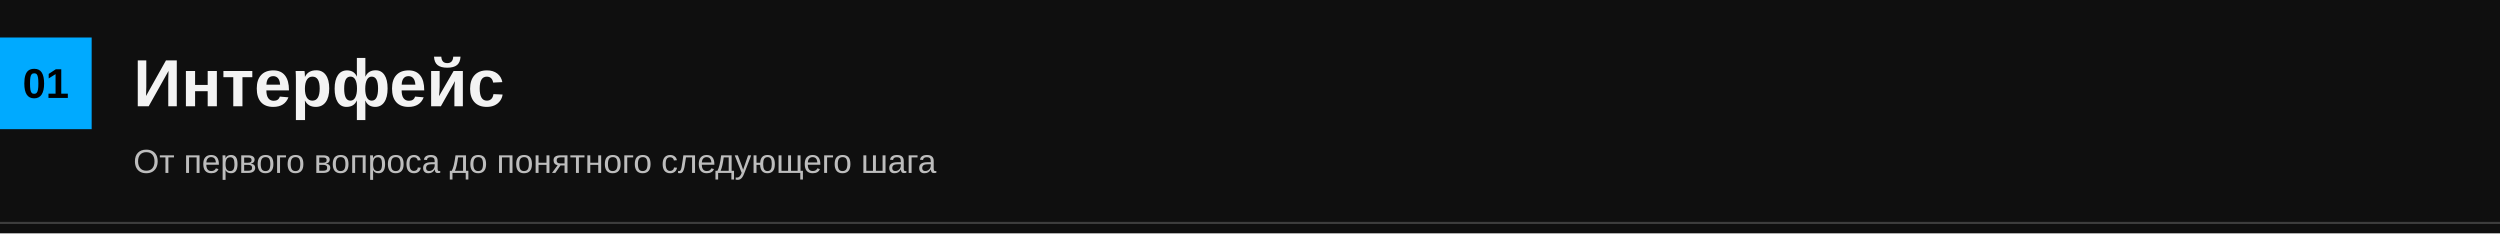
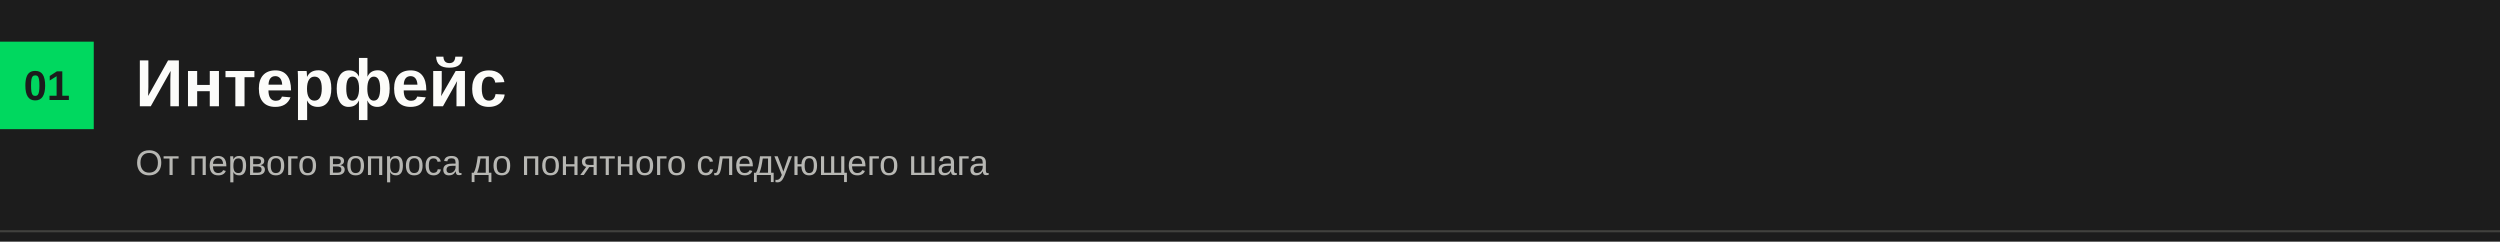
- <svg xmlns="http://www.w3.org/2000/svg" width="1200" height="112" viewBox="0 0 1200 112" role="img">
-   <rect width="1200" height="112" fill="#0F0F0F" />
-   <g font-family="Onest,Arial,sans-serif">
-     <rect y="18" width="44" height="44" fill="#00AAFF" />
-     <text x="22" y="47" text-anchor="middle" fill="#000" font-size="20" font-weight="700">01</text>
-     <text x="64" y="51" font-size="32" font-weight="700" fill="#F3F3F3">Интерфейс</text>
-     <text x="64" y="83" font-size="16" fill="#BDBDBD">От первого вопроса до понятного следующего шага</text>
-     <path d="M0 107H1200" stroke="#3D3D3D" />
+ <svg xmlns="http://www.w3.org/2000/svg" width="1200" height="116" viewBox="0 0 1200 116" role="img">
+   <rect x="0" y="0" width="1200" height="116" fill="#1C1C1C" />
+   <g font-family="Arial,Helvetica,sans-serif">
+     <rect x="0" y="20" width="45" height="42" fill="#00D85F" />
+     <text x="22.5" y="48" fill="#1C1C1C" font-size="20" font-weight="700" text-anchor="middle">01</text>
+     <text x="65" y="51" fill="#FCFCFA" font-size="32" font-weight="700">Интерфейс</text>
+     <text x="65" y="84" fill="#B7B7B3" font-size="17" font-weight="400">От первого вопроса до понятного следующего шага</text>
+     <path d="M0 111H1200" stroke="#41413E" />
  </g>
</svg>
